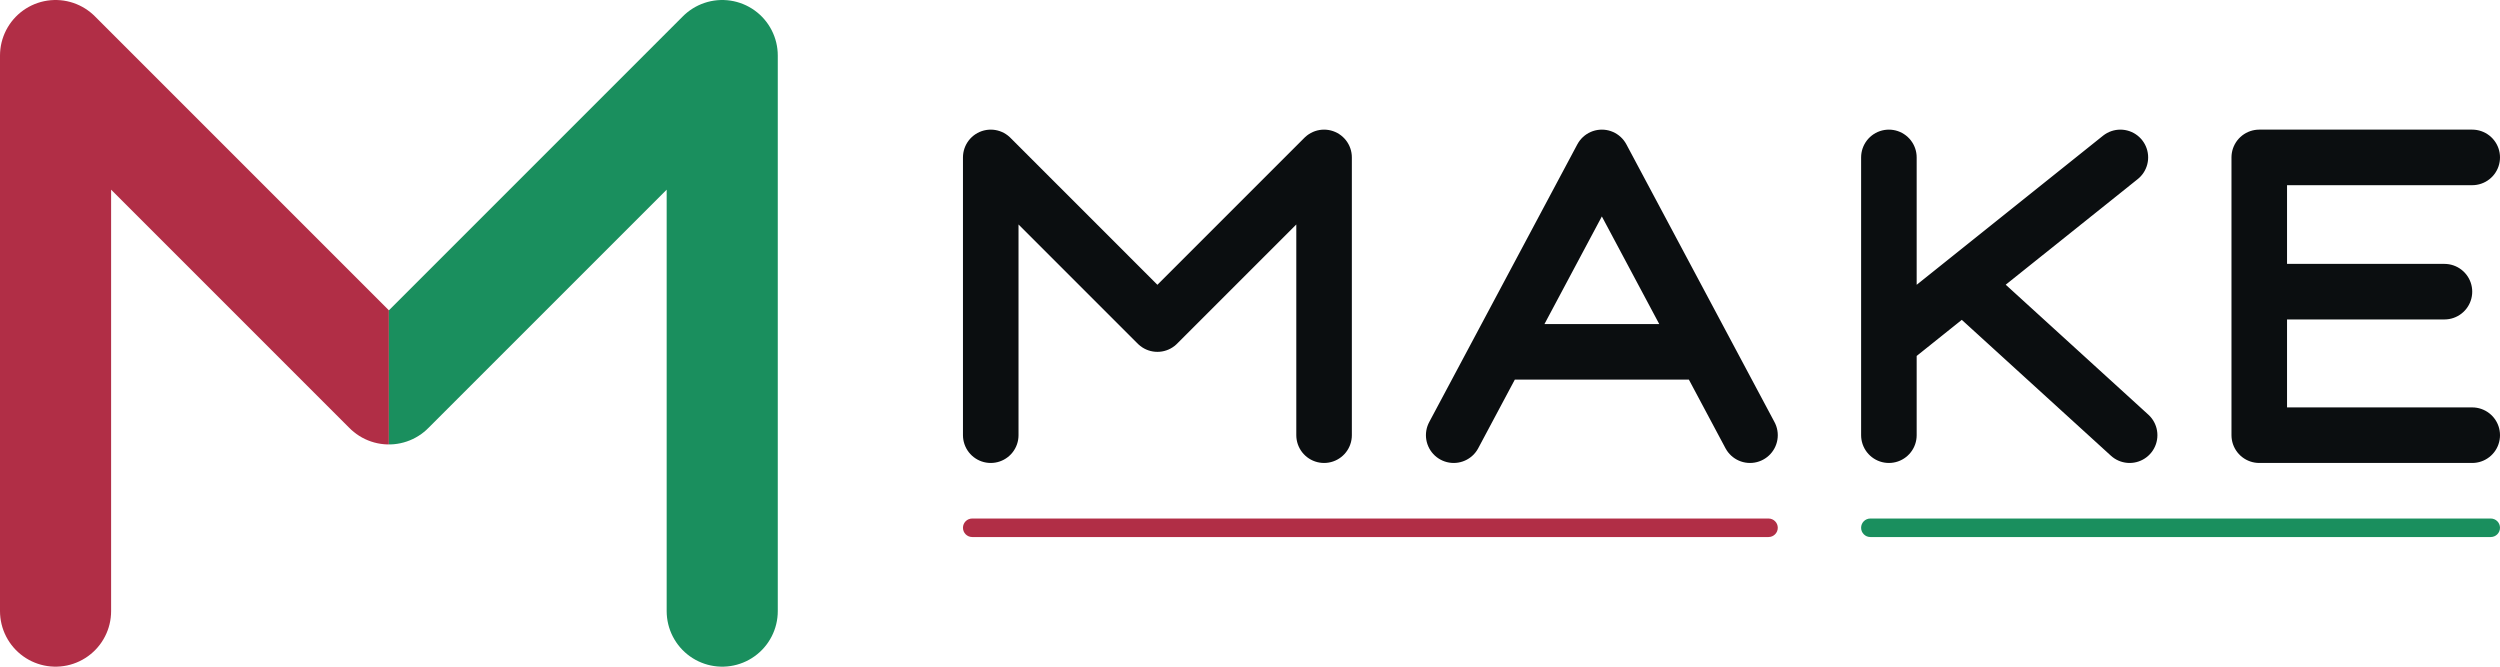
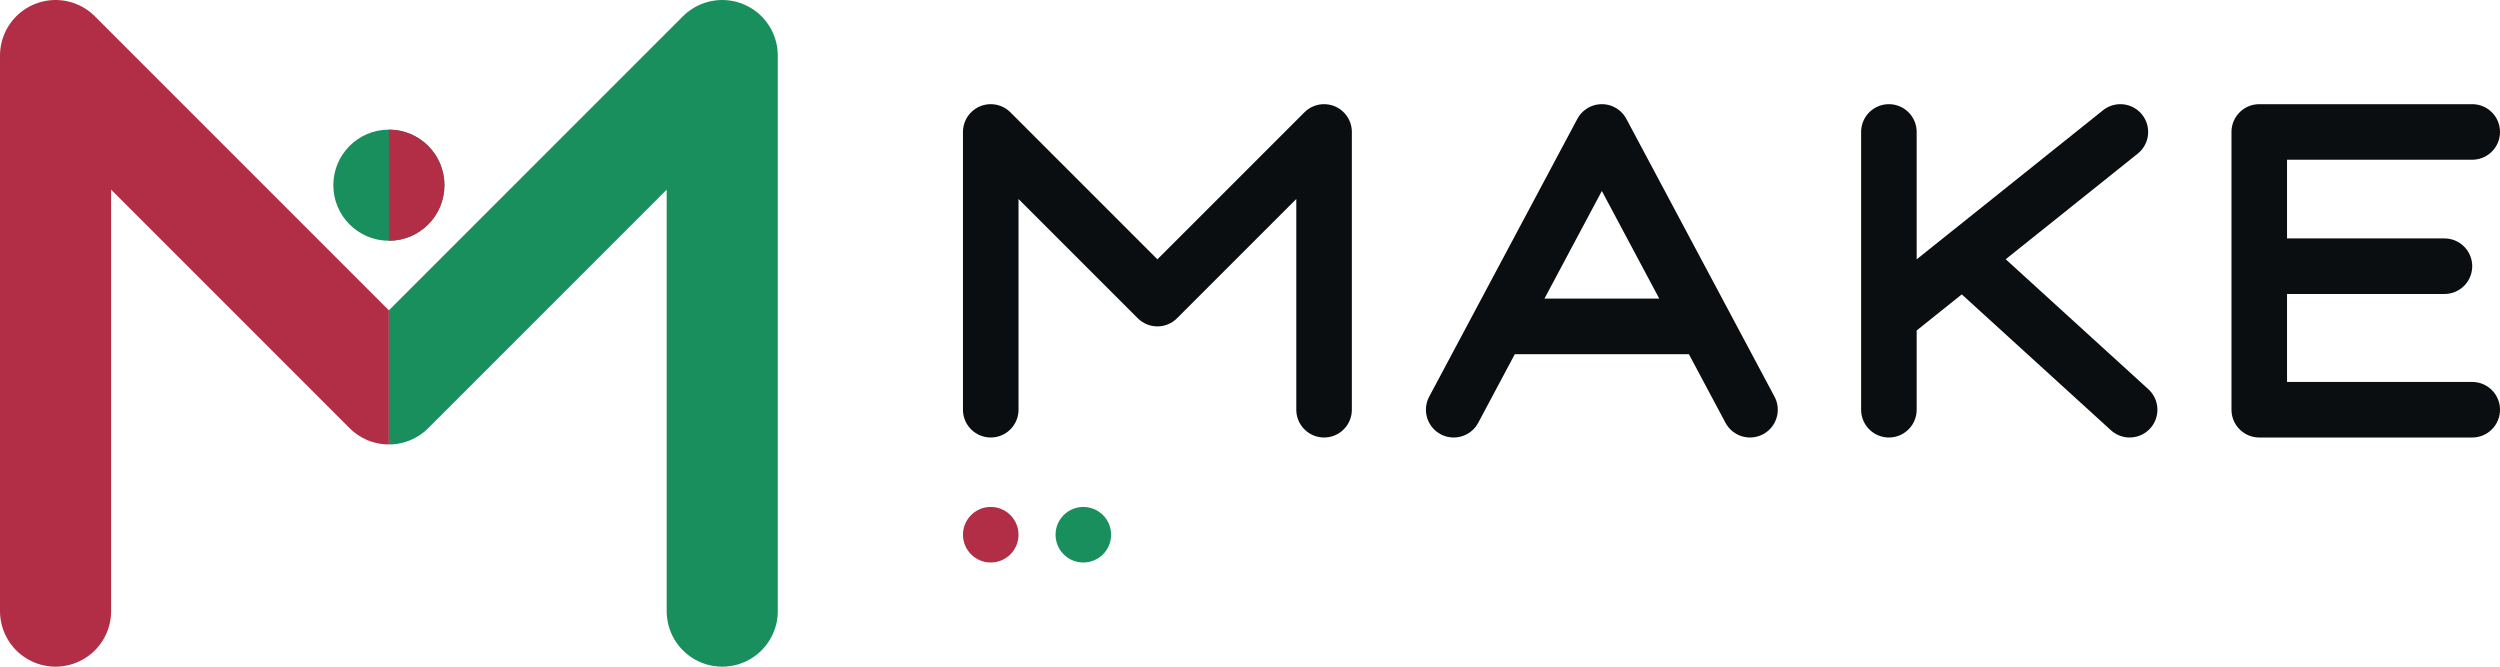
<svg xmlns="http://www.w3.org/2000/svg" viewBox="0 0 540 144" width="540" height="144" role="img" aria-label="MAKE Innovation">
  <g transform="translate(-36 -52)">
    <defs>
-       <clipPath id="quAhellk-ma">
+       <clipPath id="quhellk-ma">
        <rect width="120" height="240" />
      </clipPath>
-       <clipPath id="quAhellk-ke">
+       <clipPath id="quhellk-ke">
        <rect x="120" width="120" height="240" />
      </clipPath>
    </defs>
-     <path clip-path="url(#quAhellk-ma)" d="M48 184L48 64L120 136" fill="none" stroke="#B12E46" stroke-width="24" stroke-linecap="round" stroke-linejoin="round" />
-     <path clip-path="url(#quAhellk-ke)" d="M192 184L192 64L120 136" fill="none" stroke="#1A8F5E" stroke-width="24" stroke-linecap="round" stroke-linejoin="round" />
+     <path clip-path="url(#quhellk-ma)" d="M48 184L48 64L120 136" fill="none" stroke="#B12E46" stroke-width="24" stroke-linecap="round" stroke-linejoin="round" />
+     <path clip-path="url(#quhellk-ke)" d="M192 184L192 64L120 136" fill="none" stroke="#1A8F5E" stroke-width="24" stroke-linecap="round" stroke-linejoin="round" />
+     <g>
+       <circle cx="120" cy="92" r="12" fill="#1A8F5E" />
+       <path d="M120 80A12 12 0 0 1 120 104Z" fill="#B12E46" />
+     </g>
  </g>
-   <g transform="translate(208 28)">
+   <g transform="translate(208 22.5)">
    <path d="M6 66L6 6L42 42L78 6L78 66M106 66L138 6L170 66M116 48L160 48M200 6L200 66M250 6L200 46M216 33.2L252 66M326 6L280 6L280 66L326 66M280 35L320 35" fill="none" stroke="#0B0E10" stroke-width="12" stroke-linecap="round" stroke-linejoin="round" />
-     <rect x="0" y="84" width="176" height="4" rx="2" fill="#B12E46" />
-     <rect x="194" y="84" width="138" height="4" rx="2" fill="#1A8F5E" />
+     <circle cx="6" cy="93" r="6" fill="#B12E46" />
+     <circle cx="26" cy="93" r="6" fill="#1A8F5E" />
  </g>
</svg>
